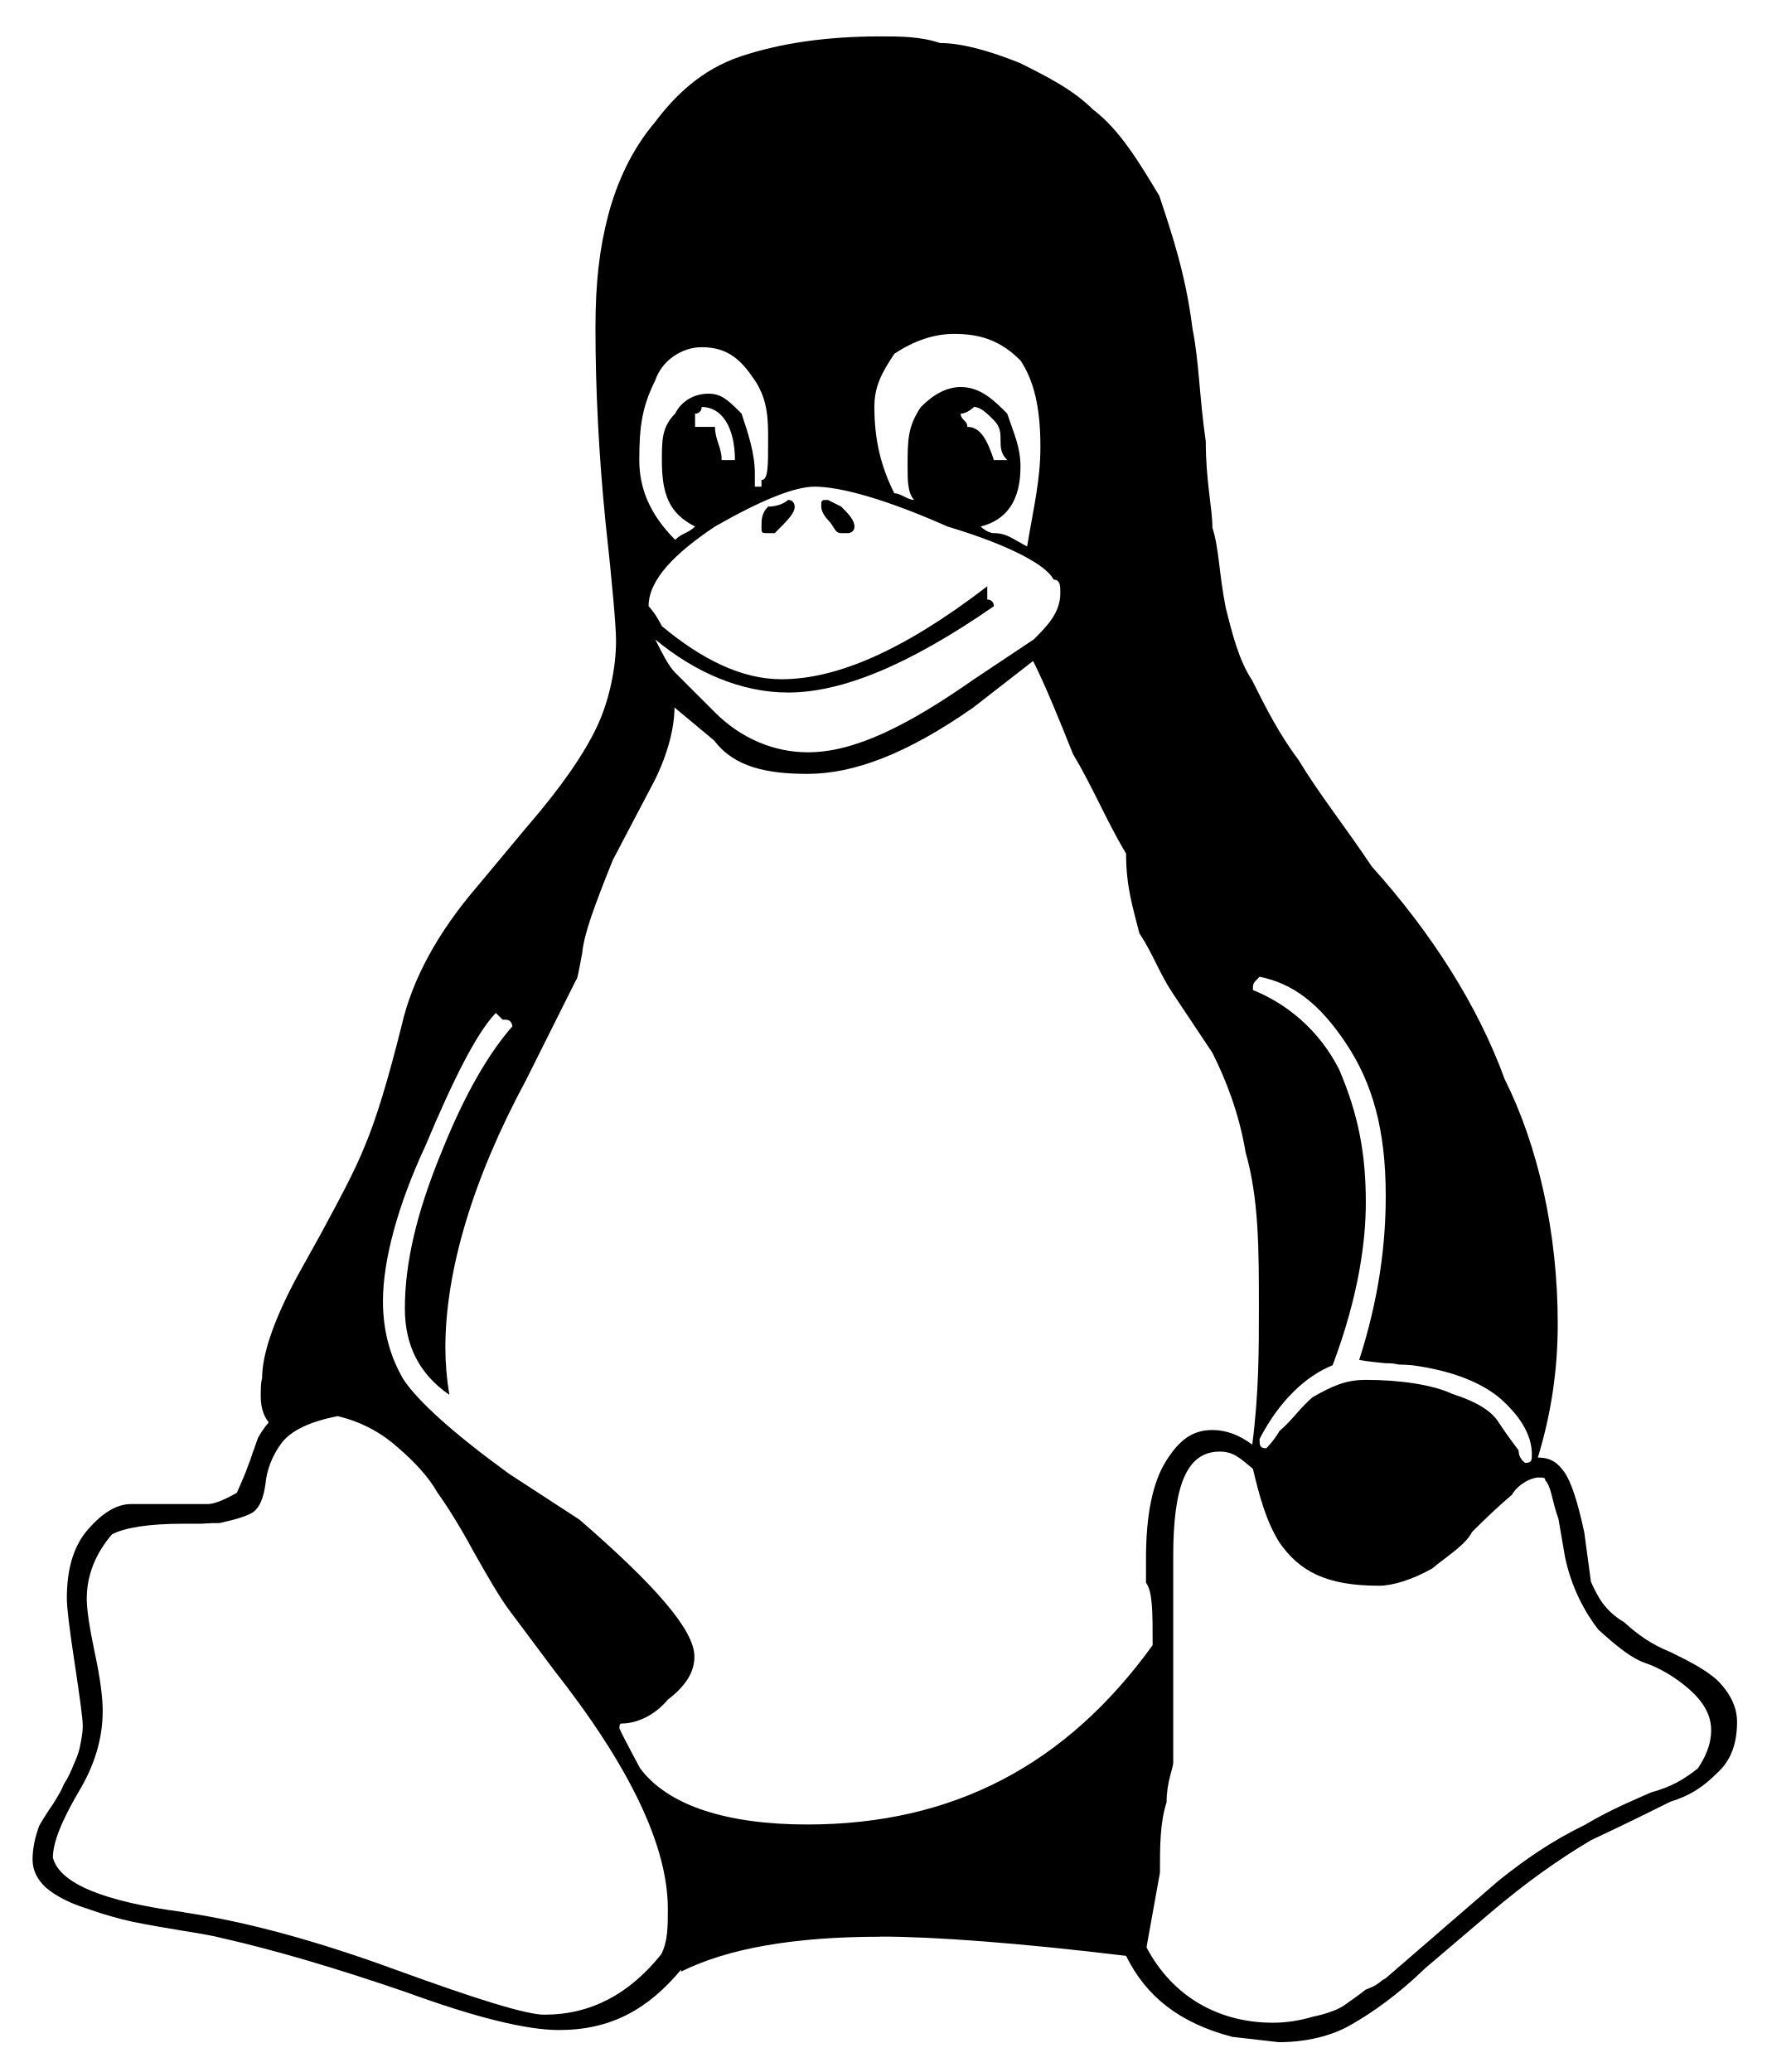
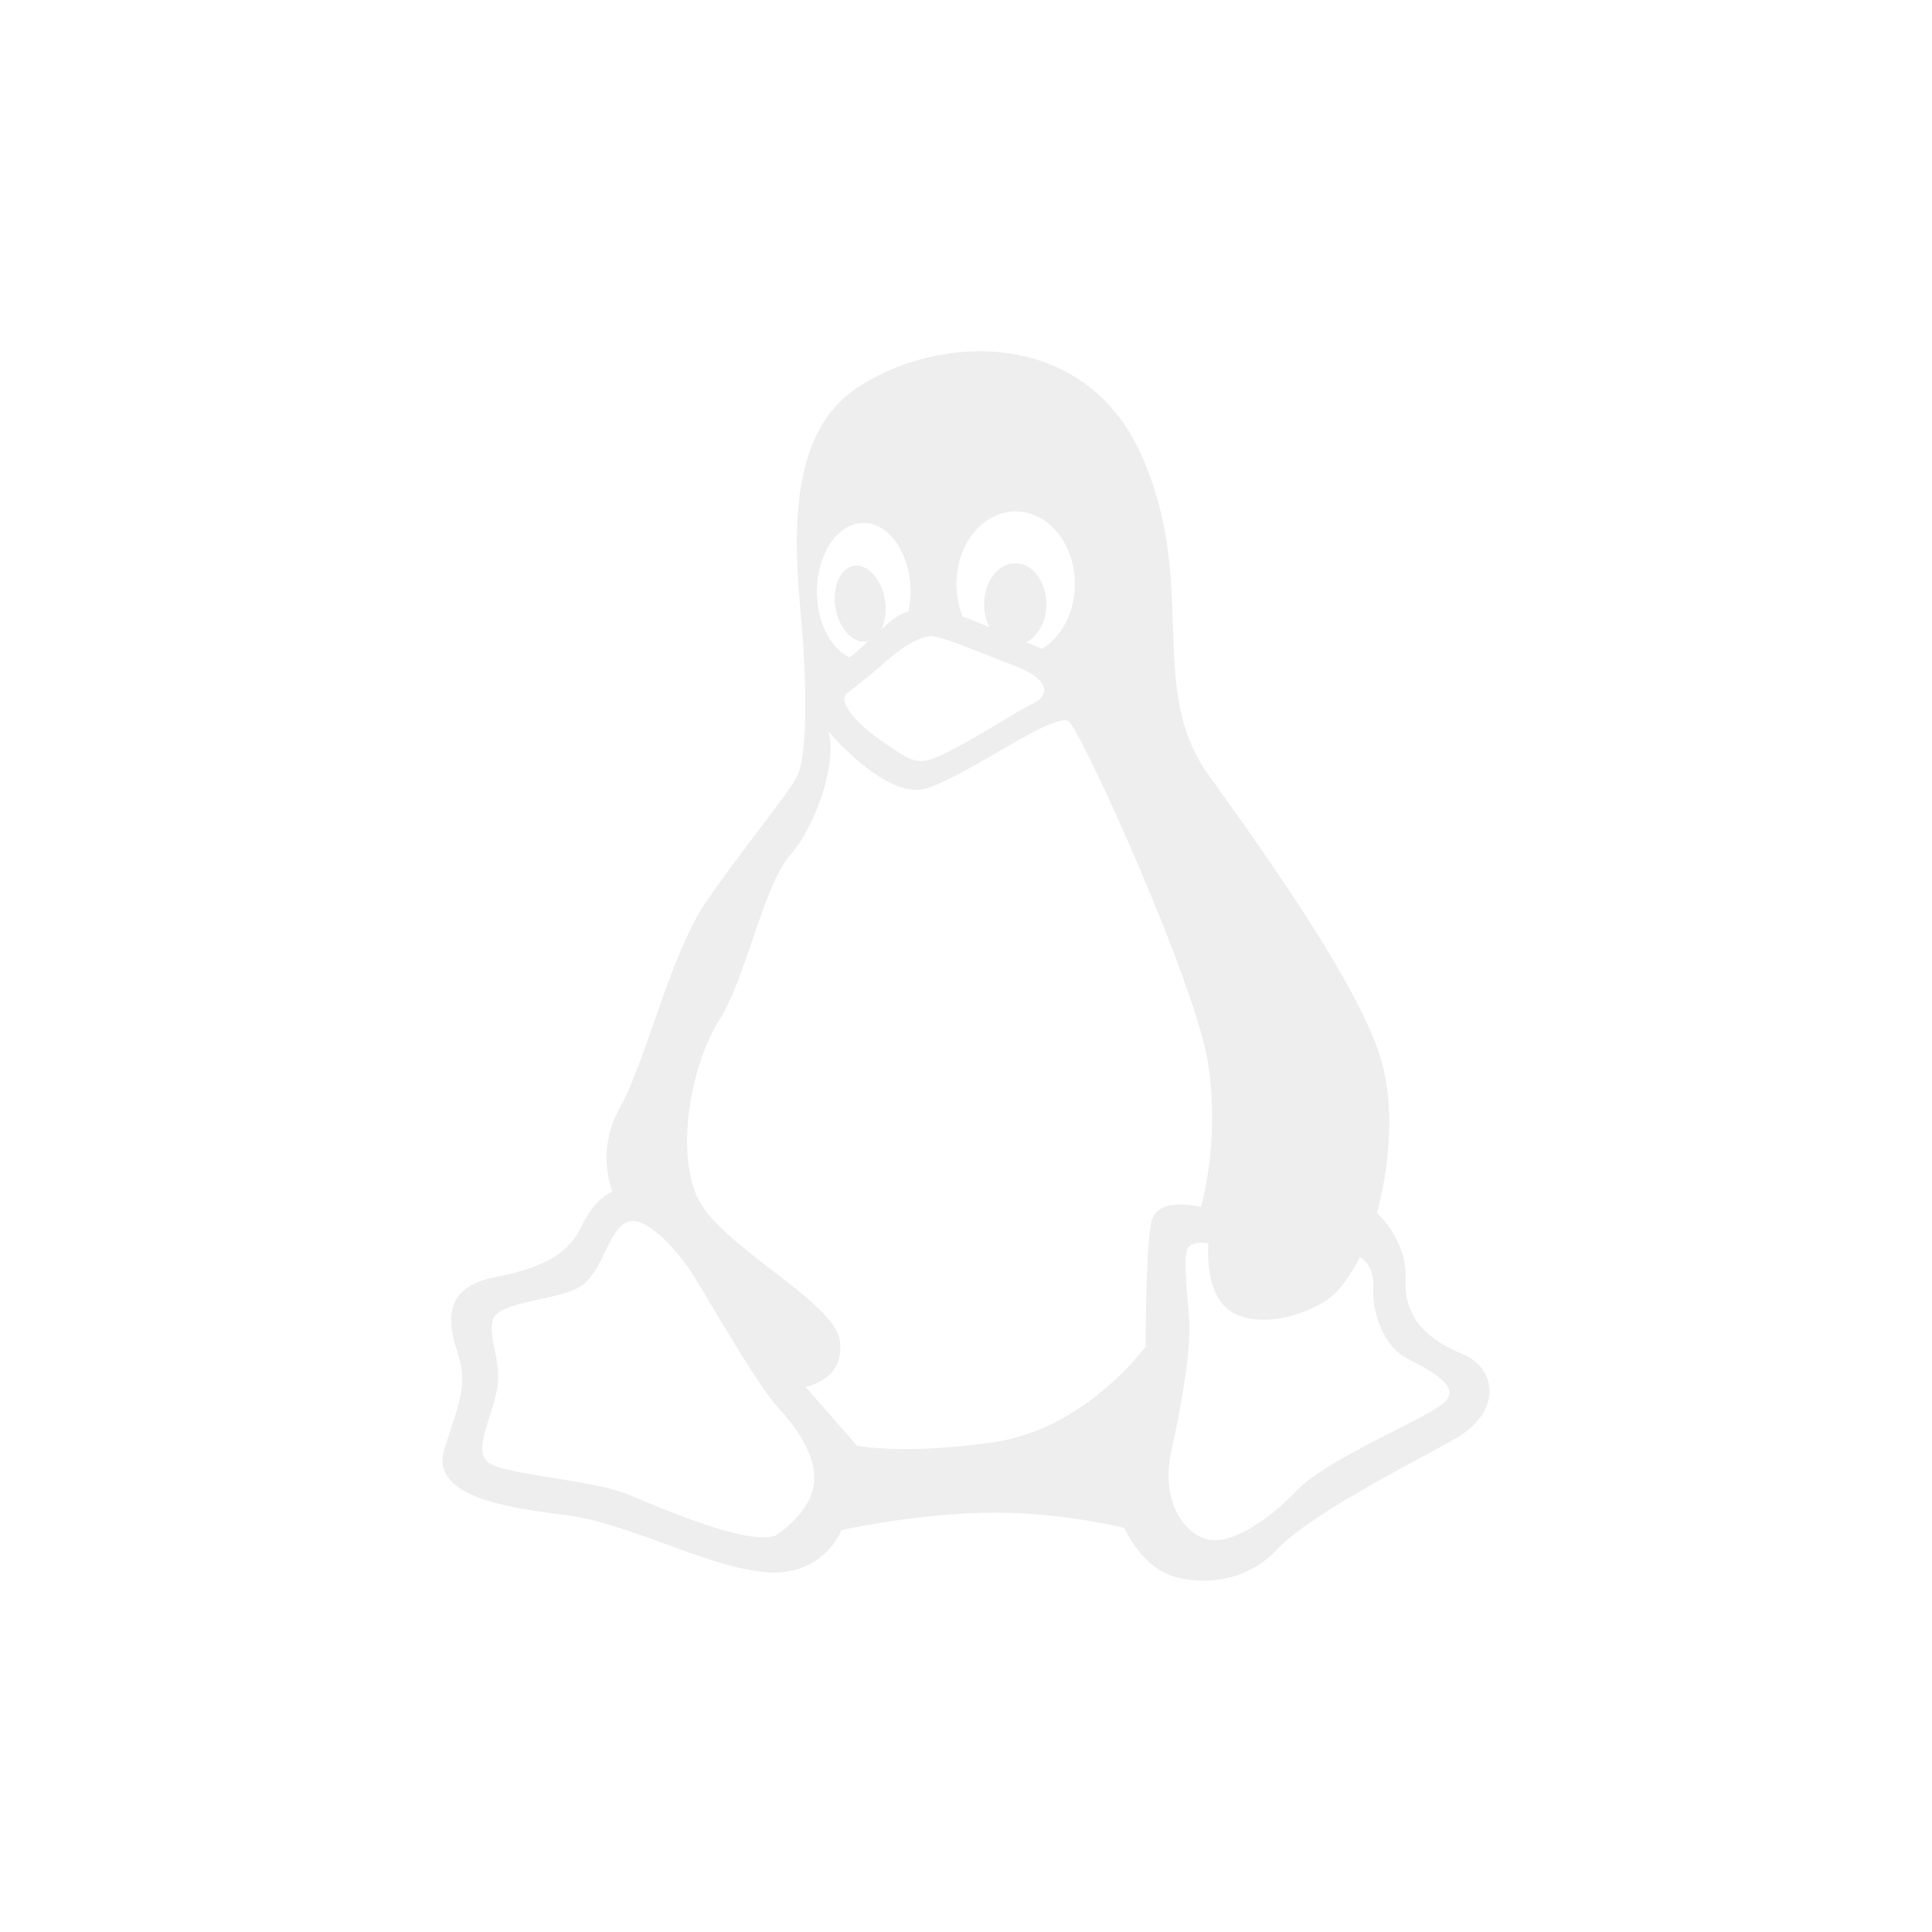
- <svg xmlns="http://www.w3.org/2000/svg" version="1.0" viewBox="0 0 266 312">
-   <path d="M128.664 79.28c0 1-1 1-1 1h-1c-1 0-1-1-2-2 0 0-1-1-1-2s0-1 1-1l2 1c1 1 2 2 2 3m-18-10c0-5-2-8-5-8 0 0 0 1-1 1v2h3c0 2 1 3 1 5zm35-5c2 0 3 2 4 5h2c-1-1-1-2-1-3s0-2-1-3-2-2-3-2c0 0-1 1-2 1 0 1 1 1 1 2m-30 16c-1 0-1 0-1-1s0-2 1-3c2 0 3-1 3-1 1 0 1 1 1 1 0 1-1 2-3 4zm-11-1c-4-2-5-5-5-10 0-3 0-5 2-7 1-2 3-3 5-3s3 1 5 3c1 3 2 6 2 9v2h1v-1c1 0 1-2 1-6 0-3 0-6-2-9s-4-5-8-5c-3 0-6 2-7 5-2 4-2.4 7-2.4 12 0 4 1.4 8 5.4 12 1-1 2-1 3-2m125 141c1 0 1-.4 1-1.3 0-2.2-1-4.8-4-7.7-3-3-8-4.9-14-5.7-1-.1-2-.1-2-.1-1-.2-1-.2-2-.2-1-.1-3-.3-4-.5 3-9.3 4-17.5 4-24.7 0-10-2-17-6-23s-8-9-13-10c-1 1-1 1-1 2 5 2 10 6 13 12 3 7 4 13 4 20 0 5.6-1 13.9-5 24.5-4 1.6-8 5.3-11 11.1 0 .9 0 1.4 1 1.4 0 0 1-.9 2-2.6 2-1.7 3-3.4 5-5.1 3-1.7 5-2.6 8-2.6 5 0 10 .7 13 2.1 4 1.3 6 2.7 7 4.3q1.5 2.25 3 4.2c0 1.3 1 1.9 1 1.9m-92-145c-1-1-1-3-1-5 0-4 0-6 2-9q3-3 6-3c3 0 5 2 7 4 1 3 2 5 2 8q0 7.5-6 9s1 1 2 1c2 0 3 1 5 2 1-6 2-10 2-15 0-6-1-10-3-13-3-3-6-4-10-4q-4.5 0-9 3c-2 3-3 5-3 8 0 5 1 9 3 13 1 0 2 1 3 1m12 16c-13 9-23 13-31 13-7 0-14-3-20-8 1 2 2 4 3 5l6 6c4 4 9 6 14 6 7 0 15-4 25-11l9-6c2-2 4-4 4-7 0-1 0-2-1-2-1-2-6-5-16-8-9-4-16-6-20-6q-4.5 0-15 6c-6 4-10 8-10 12 0 0 1 1 2 3 6 5 12 8 18 8 8 0 18-4 31-14v2c1 0 1 1 1 1m23 202c4 7.52 11 11.3 19 11.3q3 0 6-.9c2-.4 4-1.1 5-1.9 1-.7 2-1.4 3-2.2 2-.7 2-1.2 3-1.7l17-14.7c4-3.19 8-5.98 13-8.4 4-2.4 8-4 10-4.9 3-.8 5-2 7-3.6 1-1.5 2-3.4 2-5.8 0-2.9-2-5.1-4-6.7s-4-2.7-6-3.4-4-2.3-7-5c-2-2.6-4-6.2-5-10.9l-1-5.8c-1-2.7-1-4.7-2-5.8 0-.3 0-.4-1-.4s-3 .9-4 2.6c-2 1.7-4 3.6-6 5.6-1 2-4 3.8-6 5.5-3 1.7-6 2.6-8 2.6-8 0-12-2.2-15-6.5-2-3.2-3-6.9-4-11.1-2-1.7-3-2.6-5-2.6-5 0-7 5.2-7 15.7v31.1c0 .9-1 2.9-1 6-1 3.1-1 6.62-1 10.6l-2 11.1v.17m-145-5.29c9.3 1.36 20 4.27 32.1 8.71 12.1 4.4 19.5 6.7 22.2 6.7 7 0 12.8-3.1 17.6-9.09 1-1.94 1-4.22 1-6.84 0-9.45-5.7-21.4-17.1-35.9l-6.8-9.1c-1.4-1.9-3.1-4.8-5.3-8.7-2.1-3.9-4-6.9-5.5-9-1.3-2.3-3.4-4.6-6.1-6.9-2.6-2.3-5.6-3.8-8.9-4.6-4.2.8-7.1 2.2-8.5 4.1s-2.2 4-2.4 6.2c-.3 2.1-.9 3.5-1.9 4.2-1 .6-2.7 1.1-5 1.6-.5 0-1.4 0-2.7.1h-2.7c-5.3 0-8.9.6-10.8 1.6-2.5 2.9-3.8 6.2-3.8 9.7q0 2.4 1.2 8.1c.8 3.7 1.2 6.7 1.2 8.8 0 4.1-1.2 8.2-3.7 12.3-2.5 4.3-3.8 7.5-3.8 9.78 1 3.88 7.6 6.61 19.7 8.21m33.3-90.9c0-6.9 1.8-14.5 5.5-23.5 3.6-9 7.2-15 10.7-19-.2-1-.7-1-1.5-1l-1-1c-2.9 3-6.4 10-10.6 20-4.2 9-6.4 17.3-6.4 23.4 0 4.5 1.1 8.4 3.1 11.8 2.2 3.3 7.5 8.1 15.9 14.2l10.6 6.9c11.3 9.8 17.3 16.6 17.3 20.6 0 2.1-1 4.2-4 6.5-2 2.4-4.7 3.6-7 3.6-.2 0-.3.2-.3.7 0 .1 1 2.1 3.1 6 4.2 5.7 13.2 8.5 25.2 8.5 22 0 39-9 52-27 0-5 0-8.1-1-9.4v-3.7c0-6.5 1-11.4 3-14.6s4-4.7 7-4.7c2 0 4 .7 6 2.2 1-7.7 1-14.4 1-20.4 0-9.1 0-16.6-2-23.6-1-6-3-11-5-15l-6-9c-2-3-3-6-5-9-1-4-2-7-2-12-3-5-5-10-8-15-2-5-4-10-6-14l-9 7c-10 7-18 10-25 10-6 0-11-1-14-5l-6-5c0 3-1 7-3 11l-6.3 12c-2.8 7-4.3 11-4.6 14-.4 2-.7 4-.9 4l-7.5 15c-8.1 15-12.2 28.9-12.2 40.4 0 2.3.2 4.7.6 7.1-4.5-3.1-6.7-7.4-6.7-13m71.6 94.6c-13 0-23 1.76-30 5.25v-.3c-5 6-10.6 9.1-18.4 9.1-4.9 0-12.6-1.9-23-5.7-10.5-3.6-19.8-6.36-27.9-8.18-.8-.23-2.6-.57-5.5-1.03-2.8-.45-5.4-.91-7.7-1.37-2.1-.45-4.5-1.13-7.1-2.05-2.5-.79-4.5-1.82-6-3.07-1.38-1.26-2.06-2.68-2.06-4.27q0-2.4 1.02-5.13c.64-1.1 1.34-2.2 2.04-3.2.7-1.1 1.3-2.1 1.7-3.1.6-.9 1-1.8 1.4-2.8.4-.9.8-1.8 1-2.9.2-1 .4-2 .4-3s-.4-4-1.2-9.3q-1.2-7.8-1.2-9.9c0-4.4 1-7.9 3.2-10.4s4.3-3.8 6.5-3.8h11.5c.9 0 2.3-.5 4.4-1.7.7-1.6 1.3-2.9 1.7-4.1.5-1.2.7-2.1.9-2.5.2-.6.4-1.2.6-1.7.4-.7.9-1.5 1.6-2.3q-1.2-1.5-1.2-3.9c0-1.1 0-2.1.2-2.7 0-3.6 1.7-8.7 5.3-15.4l3.5-6.3c2.9-5.4 5.1-9.4 6.7-13.4 1.7-4 3.5-10 5.5-18q2.4-10.5 11.4-21l7.5-9c5.2-6 8.6-11 10.5-15s2.9-9 2.9-13c0-2-.5-8-1.6-18-1-10-1.5-20-1.5-29 0-7 .6-12 1.9-17s3.6-10 7-14c3-4 7-8 13-10s13-3 21-3c3 0 6 0 9 1q4.5 0 12 3c4 2 8 4 11 7 4 3 7 8 10 13 2 6 4 12 5 20 1 5 1 10 2 17 0 6 1 10 1 13 1 3 1 7 2 12 1 4 2 8 4 11 2 4 4 8 7 12 3 5 7 10 11 16 9 10 16 21 20 32 5 10 8 23 8 36.9q0 10.35-3 20.1c2 0 3 .8 4 2.2s2 4.4 3 9.1l1 7.4c1 2.2 2 4.3 5 6.1 2 1.8 4 3.3 7 4.5 2 1 5 2.4 7 4.2q3 3 3 6.3c0 3.4-1 5.9-3 7.7-2 2-4 3.4-7 4.3-2 1-6 3-12 5.82-5 2.96-10 6.55-15 10.8l-10 8.51c-4 3.9-8 6.7-11 8.4-3 1.8-7 2.7-11 2.7l-7-.8c-8-2.1-13-6.1-16-12.2-16-1.94-29-2.9-37-2.9" />
+ <svg xmlns="http://www.w3.org/2000/svg" xml:space="preserve" width="800" height="800" viewBox="0 0 495 495">
+   <path d="M144.157 388.053c16.613 1.984 35.279 12.746 50.9 14.646 15.705 1.983 20.565-10.695 20.565-10.695s17.673-3.951 36.253-4.406c18.598-.521 36.203 3.868 36.203 3.868s3.414 7.819 9.787 11.233c6.373 3.48 20.094 3.951 28.888-5.314 8.811-9.332 32.319-21.087 45.519-28.435 13.284-7.365 10.846-18.597 2.506-22.011s-15.167-8.794-14.646-19.119c.454-10.24-7.365-17.067-7.365-17.067s6.844-22.532.471-41.197c-6.373-18.58-27.392-48.461-43.551-70.926-16.159-22.532-2.439-48.545-17.151-81.789-14.714-33.294-52.867-31.326-73.432-17.135-20.565 14.192-14.26 49.386-13.268 66.084.992 16.613.454 28.501-1.446 32.773-1.9 4.338-15.167 20.094-23.978 33.294-8.794 13.267-15.168 40.659-21.608 51.959-6.306 11.233-1.9 21.473-1.9 21.473s-4.405 1.513-7.886 8.879c-3.414 7.281-10.241 10.761-22.533 13.133-12.208 2.505-12.208 10.375-9.265 19.186 2.959 8.794 0 13.721-3.414 24.954-3.413 11.231 13.671 14.644 30.351 16.612m172.692-51.237c8.727 3.817 21.271-1.497 25.088-5.314 3.801-3.8 6.491-9.45 6.491-9.45s3.817 1.9 3.43 7.936c-.404 6.121 2.623 14.848 8.34 17.875 5.717 3.01 14.444 7.213 9.921 11.417-4.608 4.204-30.099 14.461-37.716 22.465-7.55 7.953-17.471 14.461-23.508 12.544-6.103-1.9-11.434-10.24-8.81-22.448 2.707-12.157 4.994-25.492 4.607-33.109-.403-7.617-1.9-17.874 0-19.388 1.9-1.497 4.927-.774 4.927-.774s-1.515 14.447 7.23 18.246m-56.633-205.783c8.407 0 15.184 8.34 15.184 18.597 0 7.281-3.414 13.587-8.408 16.614-1.261-.521-2.573-1.11-4.019-1.716 3.027-1.496 5.128-5.313 5.128-9.719 0-5.767-3.547-10.509-8.004-10.509-4.338 0-7.954 4.741-7.954 10.509 0 2.103.522 4.204 1.379 5.852a355 355 0 0 0-6.894-2.69 22.7 22.7 0 0 1-1.581-8.34c.001-10.257 6.76-18.598 15.169-18.598m-20.818 32.05c4.137.723 15.503 5.65 19.708 7.163 4.204 1.446 8.861 4.136 8.407 6.827-.521 2.774-2.69 2.774-8.407 6.255-5.65 3.414-17.992 11.031-21.944 11.552-3.935.521-6.171-1.699-10.376-4.406-4.204-2.758-12.089-9.198-10.106-12.611 0 0 6.171-4.725 8.862-7.146 2.691-2.506 9.652-8.408 13.856-7.634m-18.127-29.09c6.625 0 12.023 7.886 12.023 17.605 0 1.766-.202 3.413-.521 5.061-1.648.521-3.295 1.379-4.877 2.758-.773.656-1.497 1.244-2.152 1.9 1.042-1.967 1.446-4.792.975-7.752-.908-5.246-4.456-9.13-7.937-8.609-3.498.589-5.583 5.398-4.742 10.712.925 5.381 4.405 9.264 7.953 8.676.202-.067.387-.134.589-.202-1.698 1.648-3.279 3.094-4.927 4.271-4.792-2.237-8.34-8.929-8.34-16.815.001-9.786 5.314-17.605 11.956-17.605m-36.909 127.223c6.827-10.761 11.232-34.286 18.059-42.105 6.895-7.802 12.208-24.432 9.787-31.78 0 0 14.713 17.605 24.954 14.713 10.257-2.96 33.311-20.094 36.724-17.151 3.414 2.959 32.773 67.529 35.732 88.094 2.96 20.548-1.967 36.254-1.967 36.254s-11.232-2.96-12.679 3.867c-1.446 6.894-1.446 31.865-1.446 31.865s-15.184 21.019-38.692 24.499c-23.508 3.414-35.279.925-35.279.925l-13.2-15.117s10.258-1.513 8.811-11.821c-1.446-10.24-31.344-24.433-36.725-37.179-5.379-12.746-.99-34.286 5.921-45.064m-58.13 77.114c1.177-5.044 16.411-5.044 22.263-8.592s7.028-13.738 11.754-16.428c4.657-2.758 13.267 7.029 16.815 12.543 3.481 5.381 16.816 28.906 22.264 34.757 5.515 5.902 10.577 13.721 8.996 20.75-1.496 7.028-9.786 12.157-9.786 12.157-7.415 2.287-28.098-6.642-37.497-10.577-9.399-3.951-33.311-5.129-36.388-8.609-3.161-3.548 1.513-11.367 2.757-18.783 1.109-7.499-2.371-12.157-1.178-17.218" style="fill:#eee" />
</svg>
